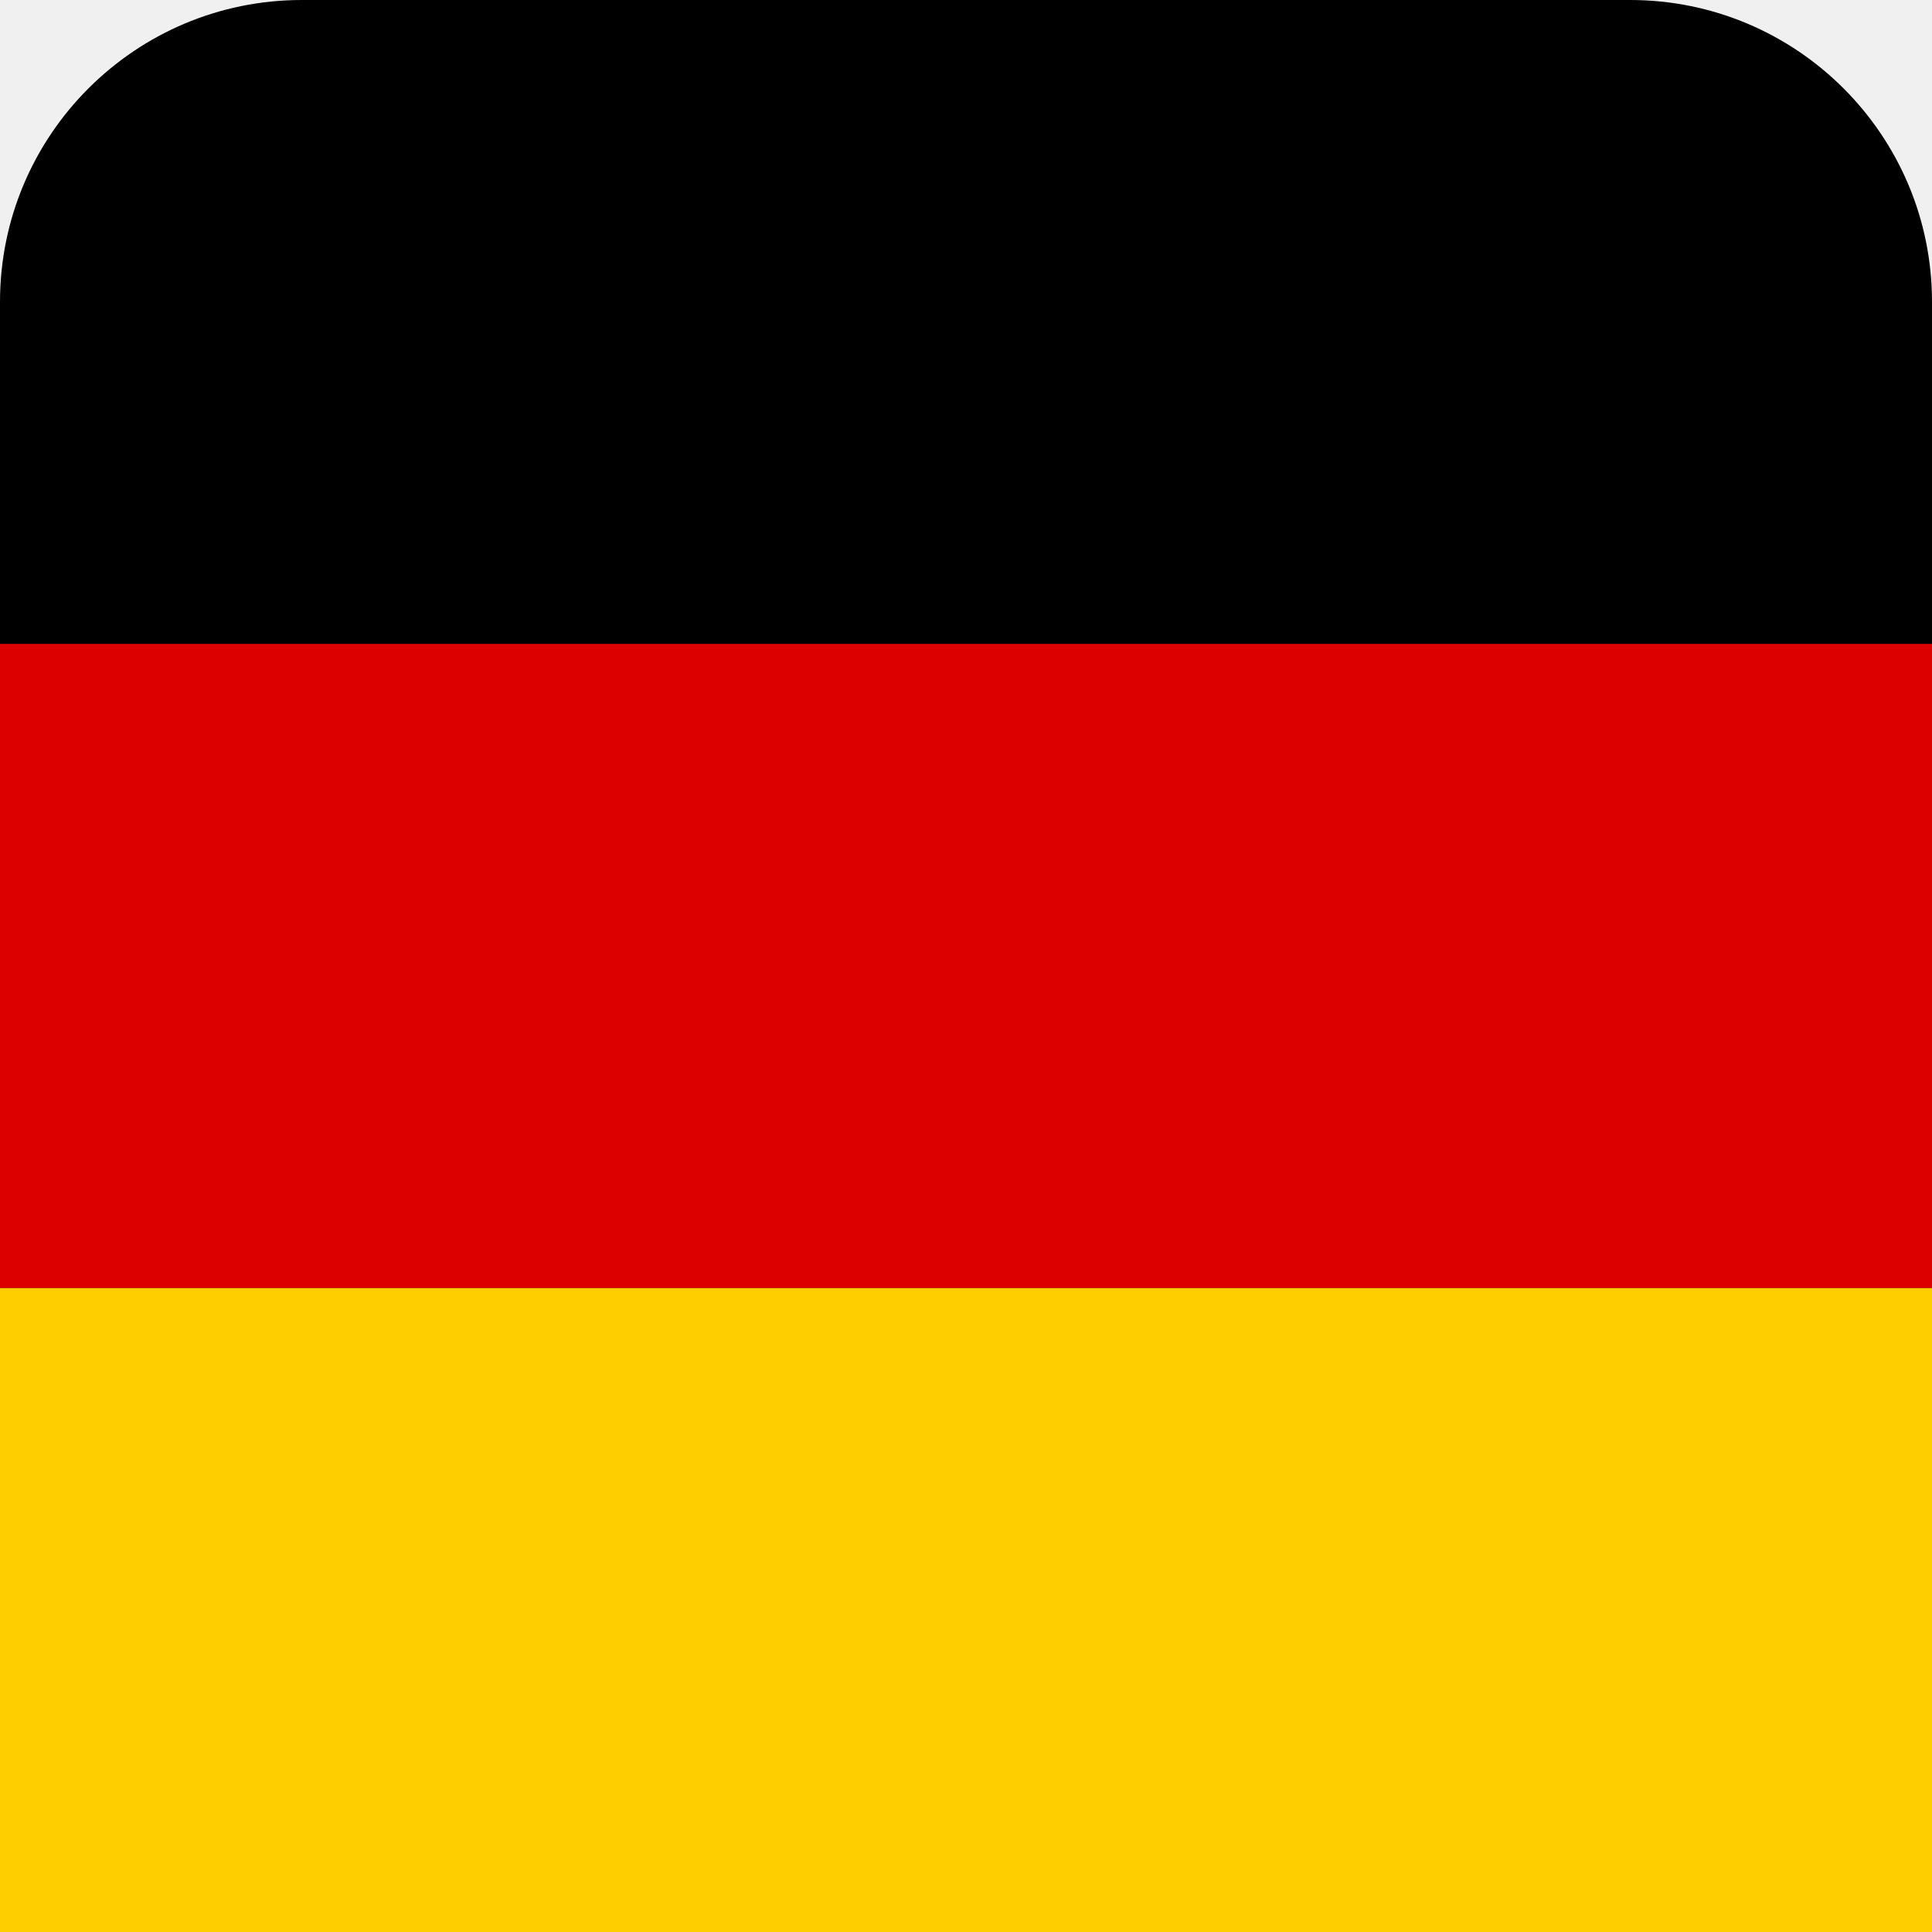
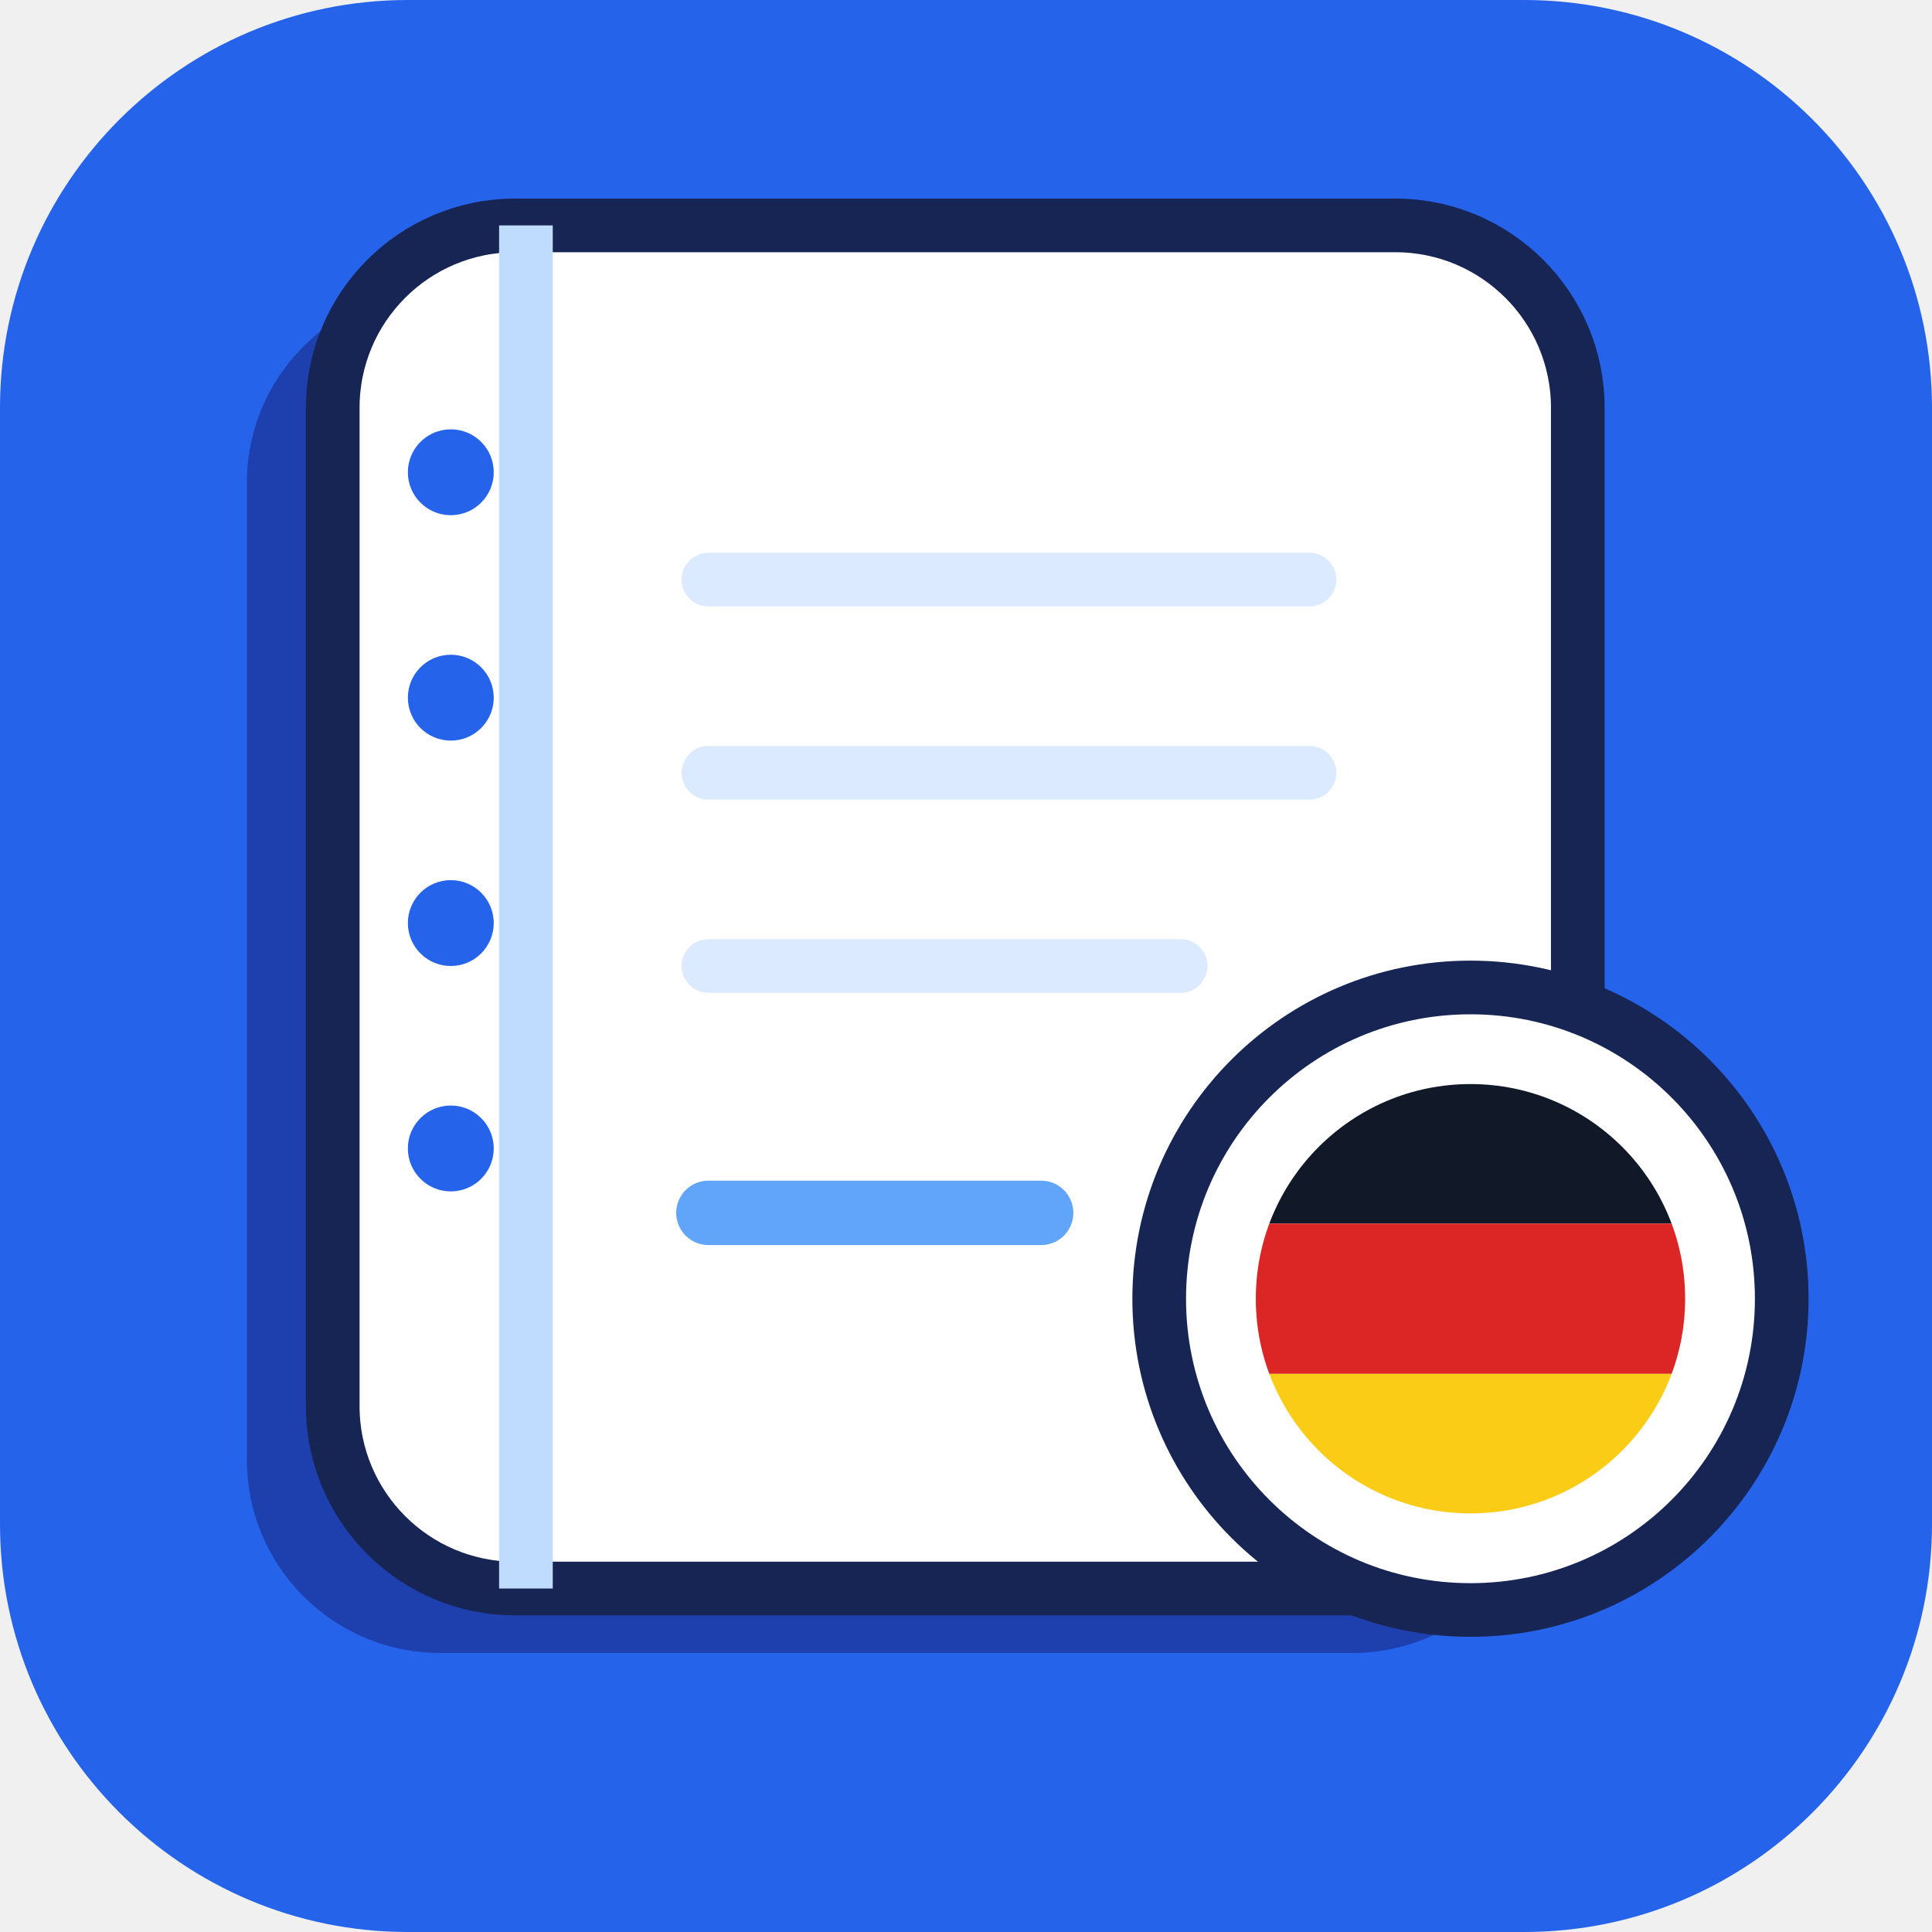
- <svg xmlns="http://www.w3.org/2000/svg" viewBox="0 0 64 64" role="img" aria-label="Bandera de Alemania">
-   <rect width="64" height="64" rx="10" fill="#000" />
-   <path d="M0 21.33h64v21.34H0z" fill="#d00" />
-   <path d="M0 42.67h64V64H0z" fill="#ffce00" />
+ <svg xmlns="http://www.w3.org/2000/svg" viewBox="0 0 180 180" role="img" aria-label="Mein Deutschheft">
+   <rect width="180" height="180" rx="38" fill="#2563eb" />
+   <rect x="23" y="27" width="121" height="127" rx="18" fill="#1e40af" />
+   <rect x="31" y="21" width="116" height="127" rx="17" fill="#ffffff" stroke="#172554" stroke-width="5" />
+   <path d="M49 21v127" stroke="#bfdbfe" stroke-width="5" />
+   <path d="M66 54h56M66 72h56M66 90h44" stroke="#dbeafe" stroke-width="5" stroke-linecap="round" />
+   <path d="M66 113h31" stroke="#60a5fa" stroke-width="6" stroke-linecap="round" />
+   <circle cx="42" cy="44" r="4" fill="#2563eb" />
+   <circle cx="42" cy="65" r="4" fill="#2563eb" />
+   <circle cx="42" cy="86" r="4" fill="#2563eb" />
+   <circle cx="42" cy="107" r="4" fill="#2563eb" />
+   <circle cx="137" cy="121" r="29" fill="#ffffff" stroke="#172554" stroke-width="5" />
+   <clipPath id="flag">
+     <circle cx="137" cy="121" r="20" />
+   </clipPath>
+   <g clip-path="url(#flag)">
+     <rect x="117" y="101" width="40" height="13" fill="#111827" />
+     <rect x="117" y="114" width="40" height="14" fill="#dc2626" />
+     <rect x="117" y="128" width="40" height="13" fill="#facc15" />
+   </g>
</svg>
